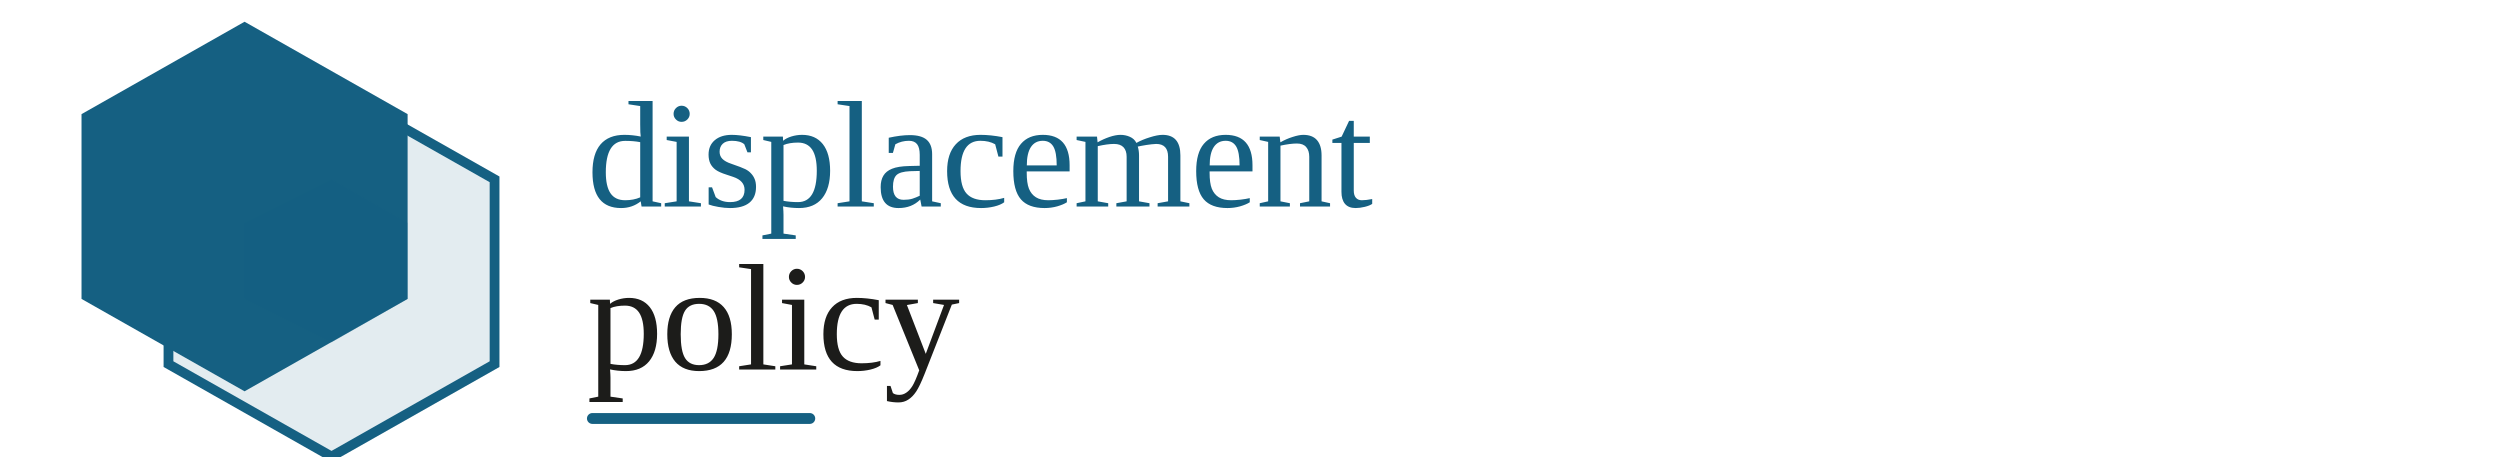
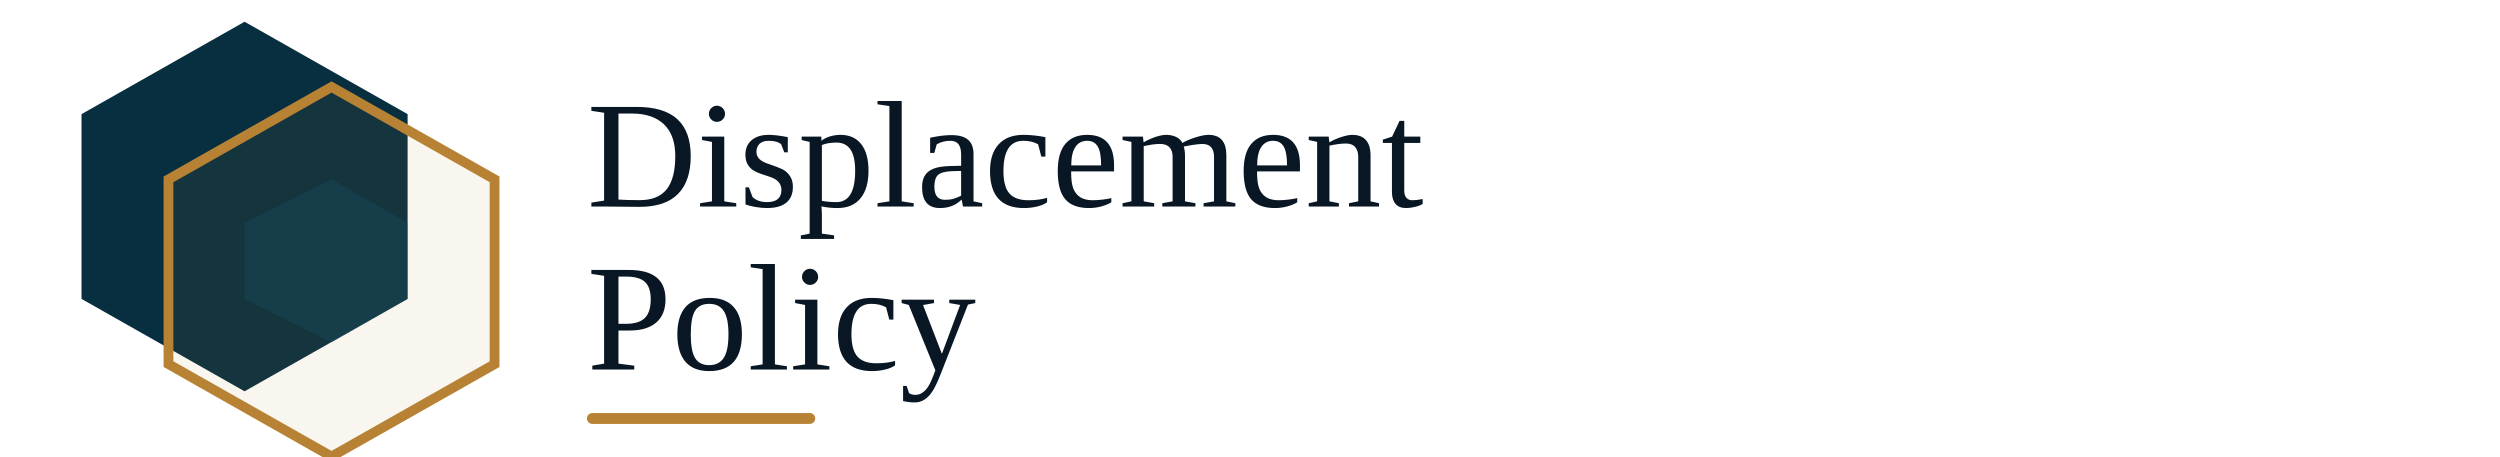
<svg xmlns="http://www.w3.org/2000/svg" viewBox="0 0 460 84" role="img">
-   <polygon points="45,4 75,21 75,55 45,72 15,55 15,21" fill="#156082" />
-   <polygon points="61,16 91,33 91,67 61,84 31,67 31,33" fill="#156082" fill-opacity="0.12" stroke="#156082" stroke-width="1.8" />
-   <polygon points="61,33 75,41 75,55 61,63 45,55 45,41" fill="#156082" fill-opacity="0.28" />
-   <text x="108" y="38" font-family="Georgia, 'Times New Roman', serif" font-size="28" font-weight="400" letter-spacing="-0.01em" fill="#156082">displacement</text>
-   <text x="108" y="68" font-family="Georgia, 'Times New Roman', serif" font-size="28" font-weight="400" letter-spacing="-0.01em" fill="#1C1C1A">policy</text>
-   <rect x="108" y="76" width="42" height="2" rx="1" fill="#156082" />
+   <polygon points="45,4 75,21 75,55 45,72 15,55 15,21" fill="#082f3f" />
+   <polygon points="61,16 91,33 91,67 61,84 31,67 31,33" fill="#b88234" fill-opacity="0.08" stroke="#b88234" stroke-width="1.8" />
+   <polygon points="61,33 75,41 75,55 61,63 45,55 45,41" fill="#174d5f" fill-opacity="0.36" />
+   <text x="108" y="38" font-family="Georgia, 'Times New Roman', serif" font-size="28" font-weight="400" fill="#081723">Displacement</text>
+   <text x="108" y="68" font-family="Georgia, 'Times New Roman', serif" font-size="28" font-weight="400" fill="#081723">Policy</text>
+   <rect x="108" y="76" width="42" height="2" rx="1" fill="#b88234" />
</svg>
